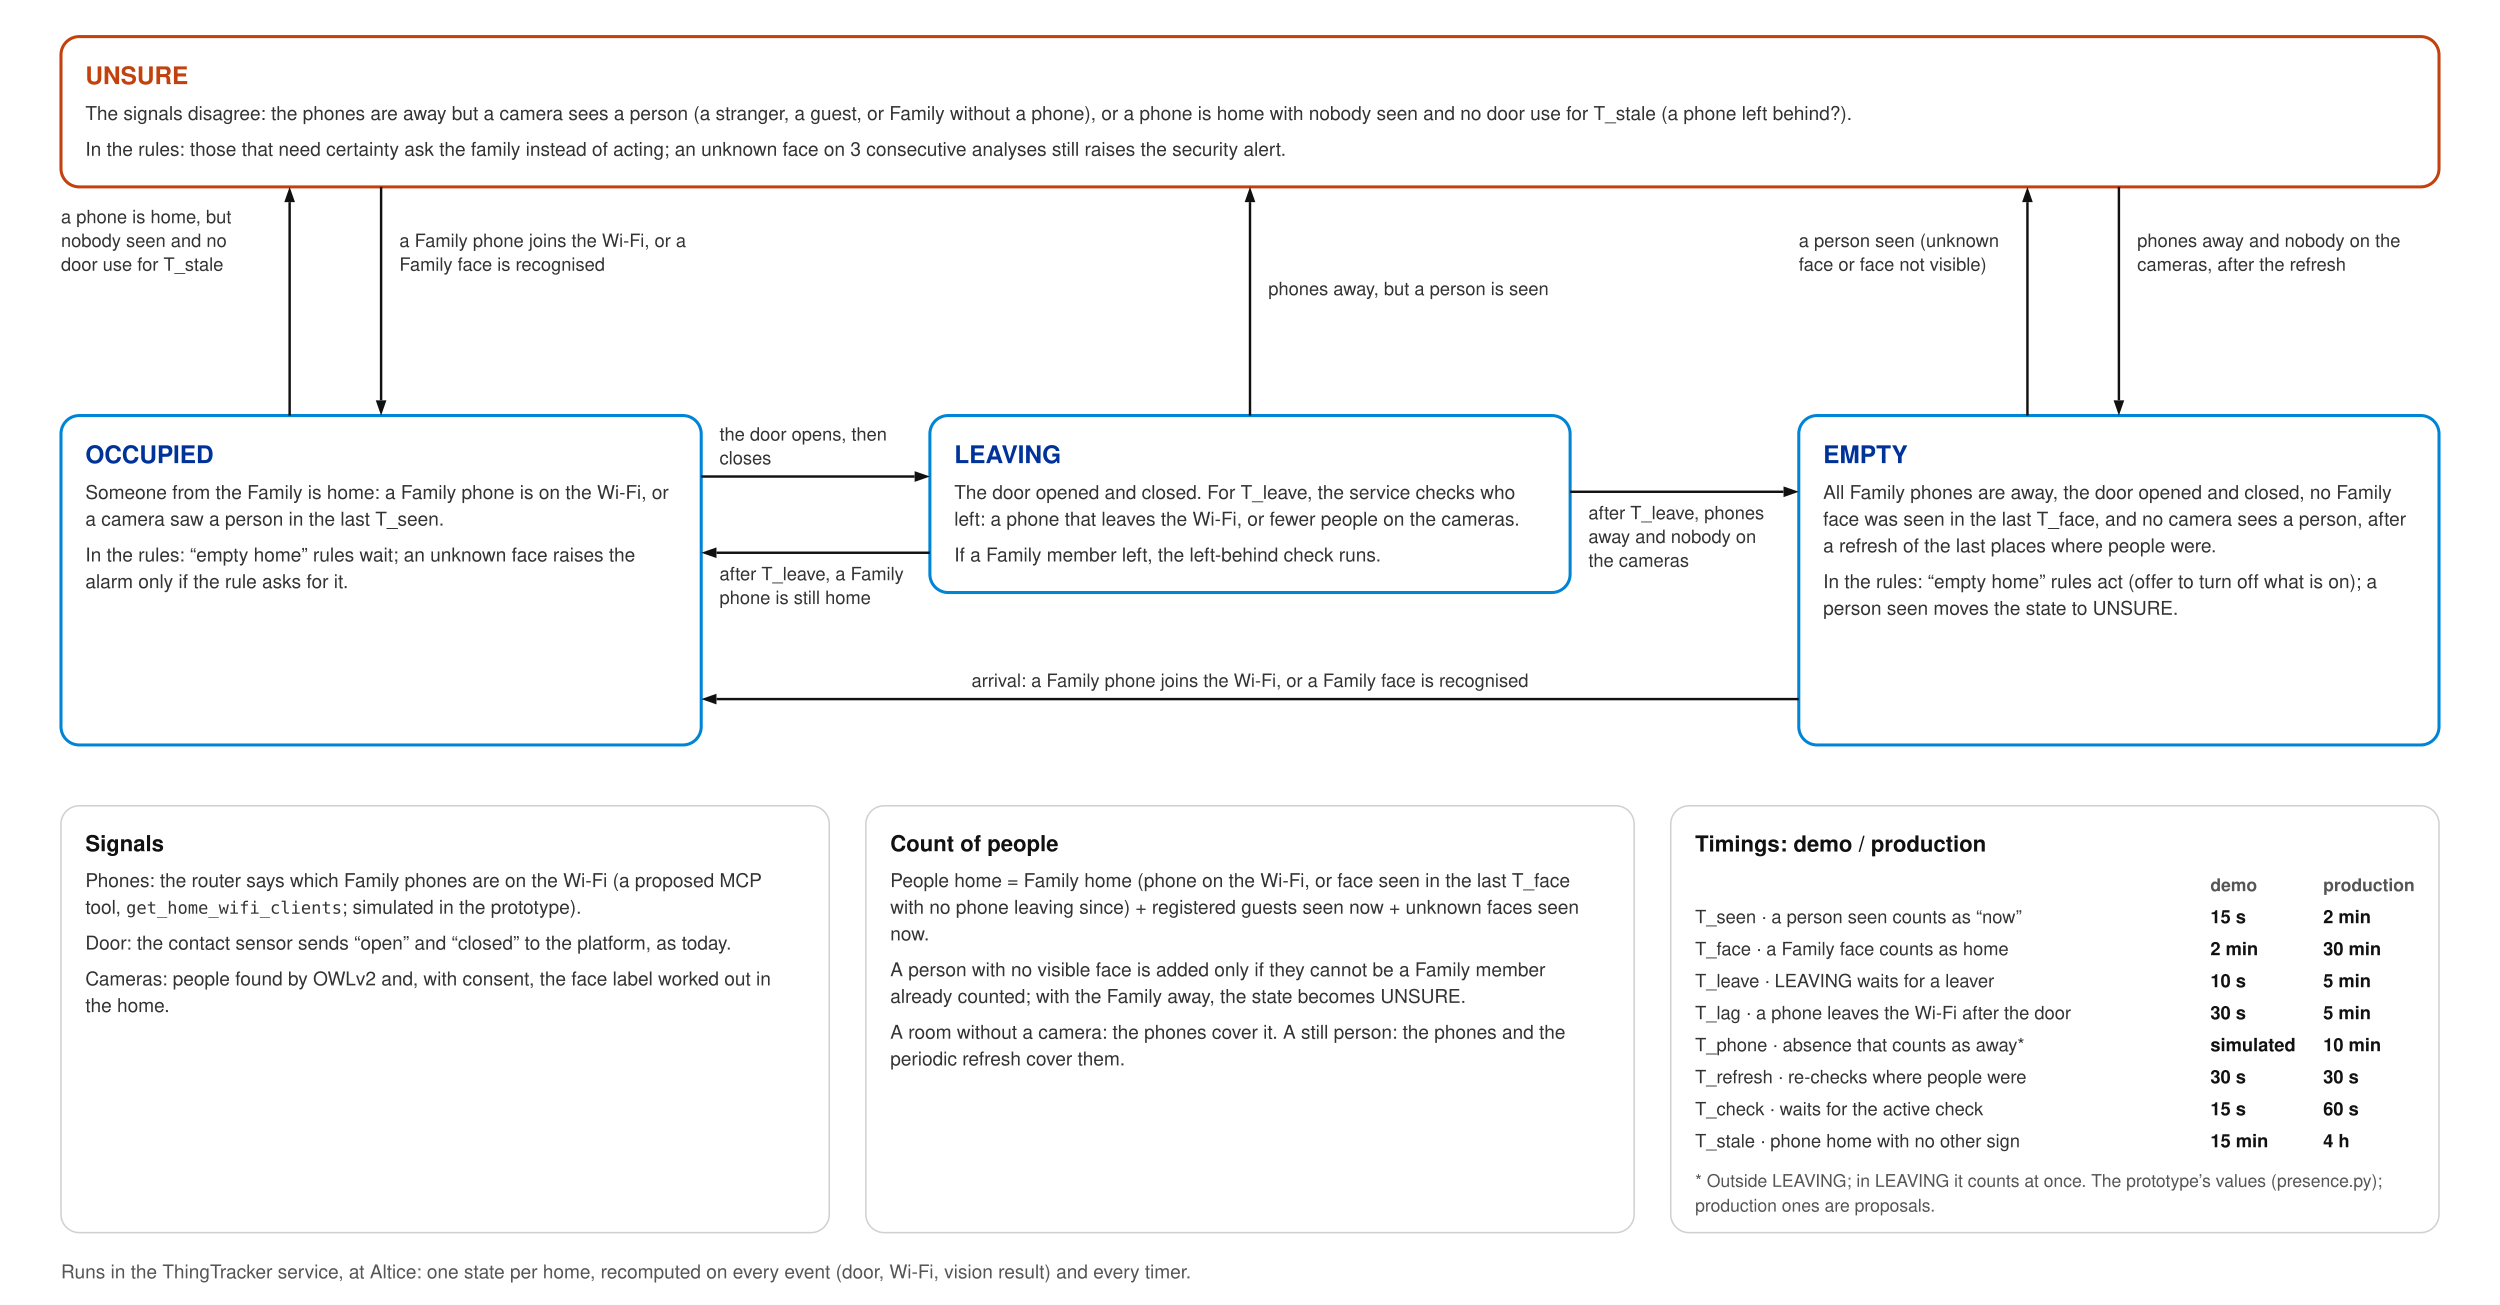
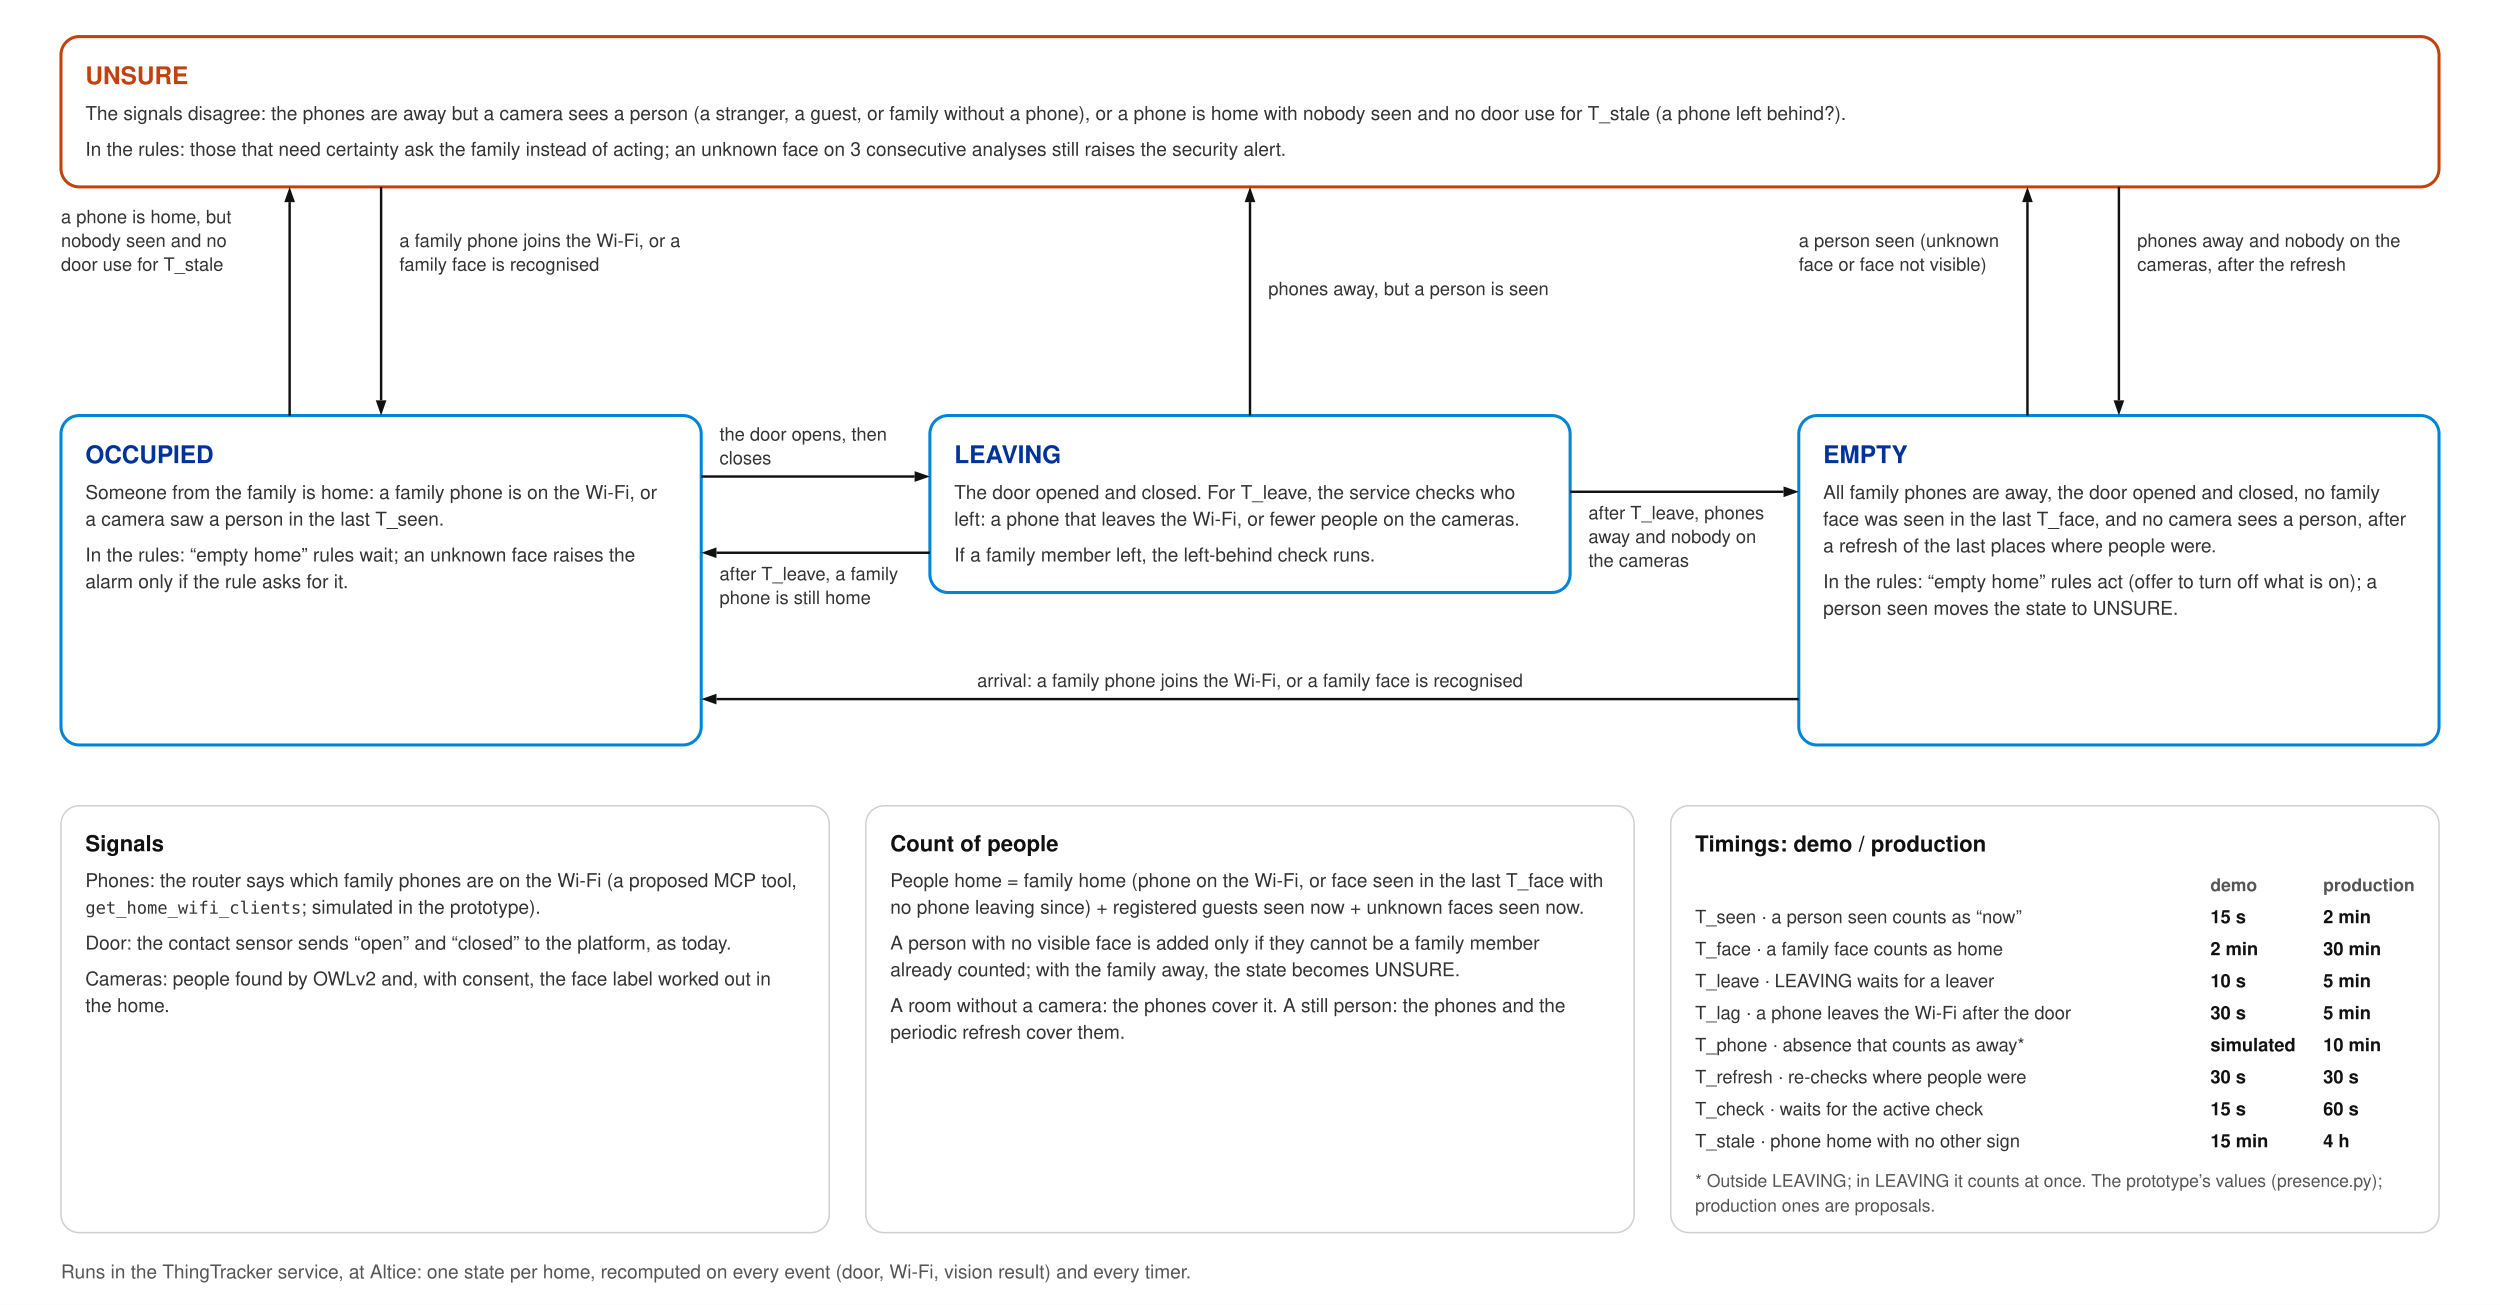
<svg xmlns="http://www.w3.org/2000/svg" viewBox="0 0 1640 856" width="1640" height="856" font-family="Helvetica Neue, Helvetica, Arial, sans-serif" role="img" aria-label="Presence states">
  <defs>
    <marker id="m111111" viewBox="0 0 10 10" refX="0" refY="5" markerUnits="userSpaceOnUse" markerWidth="10" markerHeight="10" orient="auto">
      <path d="M0 1.5 L10 5 L0 8.5 Z" fill="#111111" />
    </marker>
    <marker id="m333333" viewBox="0 0 10 10" refX="0" refY="5" markerUnits="userSpaceOnUse" markerWidth="10" markerHeight="10" orient="auto">
      <path d="M0 1.5 L10 5 L0 8.5 Z" fill="#333333" />
    </marker>
  </defs>
  <rect width="1640" height="856" fill="#FFFFFF" />
  <rect x="40.0" y="24.0" width="1560.0" height="98.6" rx="12" fill="#FFFFFF" stroke="#C2410C" stroke-width="2" />
  <text x="56.0" y="55.2" font-size="16" font-weight="400" fill="#C2410C" text-anchor="start">
    <tspan font-weight="700">UNSURE</tspan>
  </text>
-   <text x="56.0" y="78.7" font-size="12.5" font-weight="400" fill="#333333" text-anchor="start">The signals disagree: the phones are away but a camera sees a person (a stranger, a guest, or Family without a phone), or a phone is home with nobody seen and no door use for T_stale (a phone left behind?).</text>
+   <text x="56.0" y="78.7" font-size="12.5" font-weight="400" fill="#333333" text-anchor="start">The signals disagree: the phones are away but a camera sees a person (a stranger, a guest, or family without a phone), or a phone is home with nobody seen and no door use for T_stale (a phone left behind?).</text>
  <text x="56.0" y="102.2" font-size="12.5" font-weight="400" fill="#333333" text-anchor="start">In the rules: those that need certainty ask the family instead of acting; an unknown face on 3 consecutive analyses still raises the security alert.</text>
  <rect x="40.0" y="272.6" width="420.0" height="216.1" rx="12" fill="#FFFFFF" stroke="#0084D6" stroke-width="2" />
  <text x="56.0" y="303.8" font-size="16" font-weight="400" fill="#003399" text-anchor="start">
    <tspan font-weight="700">OCCUPIED</tspan>
  </text>
-   <text x="56.0" y="327.3" font-size="12.5" font-weight="400" fill="#333333" text-anchor="start">Someone from the Family is home: a Family phone is on the Wi-Fi, or</text>
+   <text x="56.0" y="327.3" font-size="12.5" font-weight="400" fill="#333333" text-anchor="start">Someone from the family is home: a family phone is on the Wi-Fi, or</text>
  <text x="56.0" y="344.8" font-size="12.5" font-weight="400" fill="#333333" text-anchor="start">a camera saw a person in the last T_seen.</text>
  <text x="56.0" y="368.3" font-size="12.5" font-weight="400" fill="#333333" text-anchor="start">In the rules: “empty home” rules wait; an unknown face raises the</text>
  <text x="56.0" y="385.8" font-size="12.5" font-weight="400" fill="#333333" text-anchor="start">alarm only if the rule asks for it.</text>
  <rect x="610.0" y="272.6" width="420.0" height="116.1" rx="12" fill="#FFFFFF" stroke="#0084D6" stroke-width="2" />
  <text x="626.0" y="303.8" font-size="16" font-weight="400" fill="#003399" text-anchor="start">
    <tspan font-weight="700">LEAVING</tspan>
  </text>
  <text x="626.0" y="327.3" font-size="12.5" font-weight="400" fill="#333333" text-anchor="start">The door opened and closed. For T_leave, the service checks who</text>
  <text x="626.0" y="344.8" font-size="12.5" font-weight="400" fill="#333333" text-anchor="start">left: a phone that leaves the Wi-Fi, or fewer people on the cameras.</text>
-   <text x="626.0" y="368.3" font-size="12.5" font-weight="400" fill="#333333" text-anchor="start">If a Family member left, the left-behind check runs.</text>
+   <text x="626.0" y="368.3" font-size="12.5" font-weight="400" fill="#333333" text-anchor="start">If a family member left, the left-behind check runs.</text>
  <rect x="1180.0" y="272.6" width="420.0" height="216.1" rx="12" fill="#FFFFFF" stroke="#0084D6" stroke-width="2" />
  <text x="1196.0" y="303.8" font-size="16" font-weight="400" fill="#003399" text-anchor="start">
    <tspan font-weight="700">EMPTY</tspan>
  </text>
-   <text x="1196.0" y="327.3" font-size="12.5" font-weight="400" fill="#333333" text-anchor="start">All Family phones are away, the door opened and closed, no Family</text>
+   <text x="1196.0" y="327.3" font-size="12.5" font-weight="400" fill="#333333" text-anchor="start">All family phones are away, the door opened and closed, no family</text>
  <text x="1196.0" y="344.8" font-size="12.5" font-weight="400" fill="#333333" text-anchor="start">face was seen in the last T_face, and no camera sees a person, after</text>
  <text x="1196.0" y="362.3" font-size="12.5" font-weight="400" fill="#333333" text-anchor="start">a refresh of the last places where people were.</text>
  <text x="1196.0" y="385.8" font-size="12.5" font-weight="400" fill="#333333" text-anchor="start">In the rules: “empty home” rules act (offer to turn off what is on); a</text>
  <text x="1196.0" y="403.3" font-size="12.5" font-weight="400" fill="#333333" text-anchor="start">person seen moves the state to UNSURE.</text>
  <path d="M460.0 312.6 H600.0" fill="none" stroke="#111111" stroke-width="1.6" marker-end="url(#m111111)" />
  <text x="472.0" y="289.0" font-size="12" font-weight="400" fill="#333333" text-anchor="start">the door opens, then</text>
  <text x="472.0" y="304.6" font-size="12" font-weight="400" fill="#333333" text-anchor="start">closes</text>
  <path d="M610.0 362.6 H470.0" fill="none" stroke="#111111" stroke-width="1.6" marker-end="url(#m111111)" />
-   <text x="472.0" y="380.6" font-size="12" font-weight="400" fill="#333333" text-anchor="start">after T_leave, a Family</text>
+   <text x="472.0" y="380.6" font-size="12" font-weight="400" fill="#333333" text-anchor="start">after T_leave, a family</text>
  <text x="472.0" y="396.2" font-size="12" font-weight="400" fill="#333333" text-anchor="start">phone is still home</text>
  <path d="M1030.0 322.6 H1170.0" fill="none" stroke="#111111" stroke-width="1.6" marker-end="url(#m111111)" />
  <text x="1042.0" y="340.6" font-size="12" font-weight="400" fill="#333333" text-anchor="start">after T_leave, phones</text>
  <text x="1042.0" y="356.2" font-size="12" font-weight="400" fill="#333333" text-anchor="start">away and nobody on</text>
  <text x="1042.0" y="371.8" font-size="12" font-weight="400" fill="#333333" text-anchor="start">the cameras</text>
  <path d="M1180.0 458.6 H470.0" fill="none" stroke="#111111" stroke-width="1.6" marker-end="url(#m111111)" />
-   <text x="820.0" y="450.6" font-size="12" font-weight="400" fill="#333333" text-anchor="middle">arrival: a Family phone joins the Wi-Fi, or a Family face is recognised</text>
+   <text x="820.0" y="450.6" font-size="12" font-weight="400" fill="#333333" text-anchor="middle">arrival: a family phone joins the Wi-Fi, or a family face is recognised</text>
  <path d="M190.0 272.6 V132.6" fill="none" stroke="#111111" stroke-width="1.6" marker-end="url(#m111111)" />
  <text x="40.0" y="146.4" font-size="12" font-weight="400" fill="#333333" text-anchor="start">a phone is home, but</text>
  <text x="40.0" y="162.0" font-size="12" font-weight="400" fill="#333333" text-anchor="start">nobody seen and no</text>
  <text x="40.0" y="177.6" font-size="12" font-weight="400" fill="#333333" text-anchor="start">door use for T_stale</text>
  <path d="M250.0 122.6 V262.6" fill="none" stroke="#111111" stroke-width="1.6" marker-end="url(#m111111)" />
-   <text x="262.0" y="162.0" font-size="12" font-weight="400" fill="#333333" text-anchor="start">a Family phone joins the Wi-Fi, or a</text>
-   <text x="262.0" y="177.6" font-size="12" font-weight="400" fill="#333333" text-anchor="start">Family face is recognised</text>
+   <text x="262.0" y="162.0" font-size="12" font-weight="400" fill="#333333" text-anchor="start">a family phone joins the Wi-Fi, or a</text>
+   <text x="262.0" y="177.6" font-size="12" font-weight="400" fill="#333333" text-anchor="start">family face is recognised</text>
  <path d="M820.0 272.6 V132.6" fill="none" stroke="#111111" stroke-width="1.6" marker-end="url(#m111111)" />
  <text x="832.0" y="193.6" font-size="12" font-weight="400" fill="#333333" text-anchor="start">phones away, but a person is seen</text>
  <path d="M1330.0 272.6 V132.6" fill="none" stroke="#111111" stroke-width="1.6" marker-end="url(#m111111)" />
  <text x="1180.0" y="162.0" font-size="12" font-weight="400" fill="#333333" text-anchor="start">a person seen (unknown</text>
  <text x="1180.0" y="177.6" font-size="12" font-weight="400" fill="#333333" text-anchor="start">face or face not visible)</text>
  <path d="M1390.0 122.6 V262.6" fill="none" stroke="#111111" stroke-width="1.6" marker-end="url(#m111111)" />
  <text x="1402.0" y="162.0" font-size="12" font-weight="400" fill="#333333" text-anchor="start">phones away and nobody on the</text>
  <text x="1402.0" y="177.6" font-size="12" font-weight="400" fill="#333333" text-anchor="start">cameras, after the refresh</text>
  <rect x="40.0" y="528.6" width="504.0" height="280.0" rx="12" fill="#FFFFFF" stroke="#D0D0D0" stroke-width="1.0" />
  <text x="56.0" y="558.4" font-size="14.5" font-weight="400" fill="#111111" text-anchor="start">
    <tspan font-weight="700">Signals</tspan>
  </text>
-   <text x="56.0" y="581.9" font-size="12.5" font-weight="400" fill="#333333" text-anchor="start">Phones: the router says which Family phones are on the Wi-Fi (a proposed MCP</text>
-   <text x="56.0" y="599.4" font-size="12.5" font-weight="400" fill="#333333" text-anchor="start">tool, <tspan font-family="Menlo, monospace" font-size="11.2">get_home_wifi_clients</tspan>; simulated in the prototype).</text>
+   <text x="56.0" y="581.9" font-size="12.5" font-weight="400" fill="#333333" text-anchor="start">Phones: the router says which family phones are on the Wi-Fi (a proposed MCP tool,</text>
+   <text x="56.0" y="599.4" font-size="12.5" font-weight="400" fill="#333333" text-anchor="start">
+     <tspan font-family="Menlo, monospace" font-size="11.2">get_home_wifi_clients</tspan>; simulated in the prototype).</text>
  <text x="56.0" y="622.9" font-size="12.5" font-weight="400" fill="#333333" text-anchor="start">Door: the contact sensor sends “open” and “closed” to the platform, as today.</text>
  <text x="56.0" y="646.4" font-size="12.5" font-weight="400" fill="#333333" text-anchor="start">Cameras: people found by OWLv2 and, with consent, the face label worked out in</text>
  <text x="56.0" y="663.9" font-size="12.5" font-weight="400" fill="#333333" text-anchor="start">the home.</text>
  <rect x="568.0" y="528.6" width="504.0" height="280.0" rx="12" fill="#FFFFFF" stroke="#D0D0D0" stroke-width="1.0" />
  <text x="584.0" y="558.4" font-size="14.5" font-weight="400" fill="#111111" text-anchor="start">
    <tspan font-weight="700">Count of people</tspan>
  </text>
-   <text x="584.0" y="581.9" font-size="12.5" font-weight="400" fill="#333333" text-anchor="start">People home = Family home (phone on the Wi-Fi, or face seen in the last T_face</text>
-   <text x="584.0" y="599.4" font-size="12.5" font-weight="400" fill="#333333" text-anchor="start">with no phone leaving since) + registered guests seen now + unknown faces seen</text>
-   <text x="584.0" y="616.9" font-size="12.5" font-weight="400" fill="#333333" text-anchor="start">now.</text>
-   <text x="584.0" y="640.4" font-size="12.5" font-weight="400" fill="#333333" text-anchor="start">A person with no visible face is added only if they cannot be a Family member</text>
-   <text x="584.0" y="657.9" font-size="12.5" font-weight="400" fill="#333333" text-anchor="start">already counted; with the Family away, the state becomes UNSURE.</text>
-   <text x="584.0" y="681.4" font-size="12.5" font-weight="400" fill="#333333" text-anchor="start">A room without a camera: the phones cover it. A still person: the phones and the</text>
-   <text x="584.0" y="698.9" font-size="12.5" font-weight="400" fill="#333333" text-anchor="start">periodic refresh cover them.</text>
+   <text x="584.0" y="581.9" font-size="12.5" font-weight="400" fill="#333333" text-anchor="start">People home = family home (phone on the Wi-Fi, or face seen in the last T_face with</text>
+   <text x="584.0" y="599.4" font-size="12.5" font-weight="400" fill="#333333" text-anchor="start">no phone leaving since) + registered guests seen now + unknown faces seen now.</text>
+   <text x="584.0" y="622.9" font-size="12.5" font-weight="400" fill="#333333" text-anchor="start">A person with no visible face is added only if they cannot be a family member</text>
+   <text x="584.0" y="640.4" font-size="12.5" font-weight="400" fill="#333333" text-anchor="start">already counted; with the family away, the state becomes UNSURE.</text>
+   <text x="584.0" y="663.9" font-size="12.5" font-weight="400" fill="#333333" text-anchor="start">A room without a camera: the phones cover it. A still person: the phones and the</text>
+   <text x="584.0" y="681.4" font-size="12.5" font-weight="400" fill="#333333" text-anchor="start">periodic refresh cover them.</text>
  <rect x="1096.0" y="528.6" width="504.0" height="280.0" rx="12" fill="#FFFFFF" stroke="#D0D0D0" stroke-width="1.0" />
  <text x="1112.0" y="558.6" font-size="14.5" font-weight="400" fill="#111111" text-anchor="start">
    <tspan font-weight="700">Timings: demo / production</tspan>
  </text>
  <text x="1450.0" y="584.6" font-size="11.5" font-weight="400" fill="#555555" text-anchor="start">
    <tspan font-weight="700">demo</tspan>
  </text>
  <text x="1524.0" y="584.6" font-size="11.5" font-weight="400" fill="#555555" text-anchor="start">
    <tspan font-weight="700">production</tspan>
  </text>
  <text x="1112.0" y="605.6" font-size="12" font-weight="400" fill="#333333" text-anchor="start">T_seen · a person seen counts as “now”</text>
  <text x="1450.0" y="605.6" font-size="12" font-weight="400" fill="#111111" text-anchor="start">
    <tspan font-weight="700">15 s</tspan>
  </text>
  <text x="1524.0" y="605.6" font-size="12" font-weight="400" fill="#111111" text-anchor="start">
    <tspan font-weight="700">2 min</tspan>
  </text>
-   <text x="1112.0" y="626.6" font-size="12" font-weight="400" fill="#333333" text-anchor="start">T_face · a Family face counts as home</text>
+   <text x="1112.0" y="626.6" font-size="12" font-weight="400" fill="#333333" text-anchor="start">T_face · a family face counts as home</text>
  <text x="1450.0" y="626.6" font-size="12" font-weight="400" fill="#111111" text-anchor="start">
    <tspan font-weight="700">2 min</tspan>
  </text>
  <text x="1524.0" y="626.6" font-size="12" font-weight="400" fill="#111111" text-anchor="start">
    <tspan font-weight="700">30 min</tspan>
  </text>
  <text x="1112.0" y="647.6" font-size="12" font-weight="400" fill="#333333" text-anchor="start">T_leave · LEAVING waits for a leaver</text>
  <text x="1450.0" y="647.6" font-size="12" font-weight="400" fill="#111111" text-anchor="start">
    <tspan font-weight="700">10 s</tspan>
  </text>
  <text x="1524.0" y="647.6" font-size="12" font-weight="400" fill="#111111" text-anchor="start">
    <tspan font-weight="700">5 min</tspan>
  </text>
  <text x="1112.0" y="668.6" font-size="12" font-weight="400" fill="#333333" text-anchor="start">T_lag · a phone leaves the Wi-Fi after the door</text>
  <text x="1450.0" y="668.6" font-size="12" font-weight="400" fill="#111111" text-anchor="start">
    <tspan font-weight="700">30 s</tspan>
  </text>
  <text x="1524.0" y="668.6" font-size="12" font-weight="400" fill="#111111" text-anchor="start">
    <tspan font-weight="700">5 min</tspan>
  </text>
  <text x="1112.0" y="689.6" font-size="12" font-weight="400" fill="#333333" text-anchor="start">T_phone · absence that counts as away*</text>
  <text x="1450.0" y="689.6" font-size="12" font-weight="400" fill="#111111" text-anchor="start">
    <tspan font-weight="700">simulated</tspan>
  </text>
  <text x="1524.0" y="689.6" font-size="12" font-weight="400" fill="#111111" text-anchor="start">
    <tspan font-weight="700">10 min</tspan>
  </text>
  <text x="1112.0" y="710.6" font-size="12" font-weight="400" fill="#333333" text-anchor="start">T_refresh · re-checks where people were</text>
  <text x="1450.0" y="710.6" font-size="12" font-weight="400" fill="#111111" text-anchor="start">
    <tspan font-weight="700">30 s</tspan>
  </text>
  <text x="1524.0" y="710.6" font-size="12" font-weight="400" fill="#111111" text-anchor="start">
    <tspan font-weight="700">30 s</tspan>
  </text>
  <text x="1112.0" y="731.6" font-size="12" font-weight="400" fill="#333333" text-anchor="start">T_check · waits for the active check</text>
  <text x="1450.0" y="731.6" font-size="12" font-weight="400" fill="#111111" text-anchor="start">
    <tspan font-weight="700">15 s</tspan>
  </text>
  <text x="1524.0" y="731.6" font-size="12" font-weight="400" fill="#111111" text-anchor="start">
    <tspan font-weight="700">60 s</tspan>
  </text>
  <text x="1112.0" y="752.6" font-size="12" font-weight="400" fill="#333333" text-anchor="start">T_stale · phone home with no other sign</text>
  <text x="1450.0" y="752.6" font-size="12" font-weight="400" fill="#111111" text-anchor="start">
    <tspan font-weight="700">15 min</tspan>
  </text>
  <text x="1524.0" y="752.6" font-size="12" font-weight="400" fill="#111111" text-anchor="start">
    <tspan font-weight="700">4 h</tspan>
  </text>
  <text x="1112.0" y="778.6" font-size="11.5" font-weight="400" fill="#555555" text-anchor="start">* Outside LEAVING; in LEAVING it counts at once. The prototype’s values (presence.py);</text>
  <text x="1112.0" y="794.8" font-size="11.5" font-weight="400" fill="#555555" text-anchor="start">production ones are proposals.</text>
  <text x="40.0" y="838.6" font-size="12.5" font-weight="400" fill="#555555" text-anchor="start">Runs in the ThingTracker service, at Altice: one state per home, recomputed on every event (door, Wi-Fi, vision result) and every timer.</text>
</svg>
